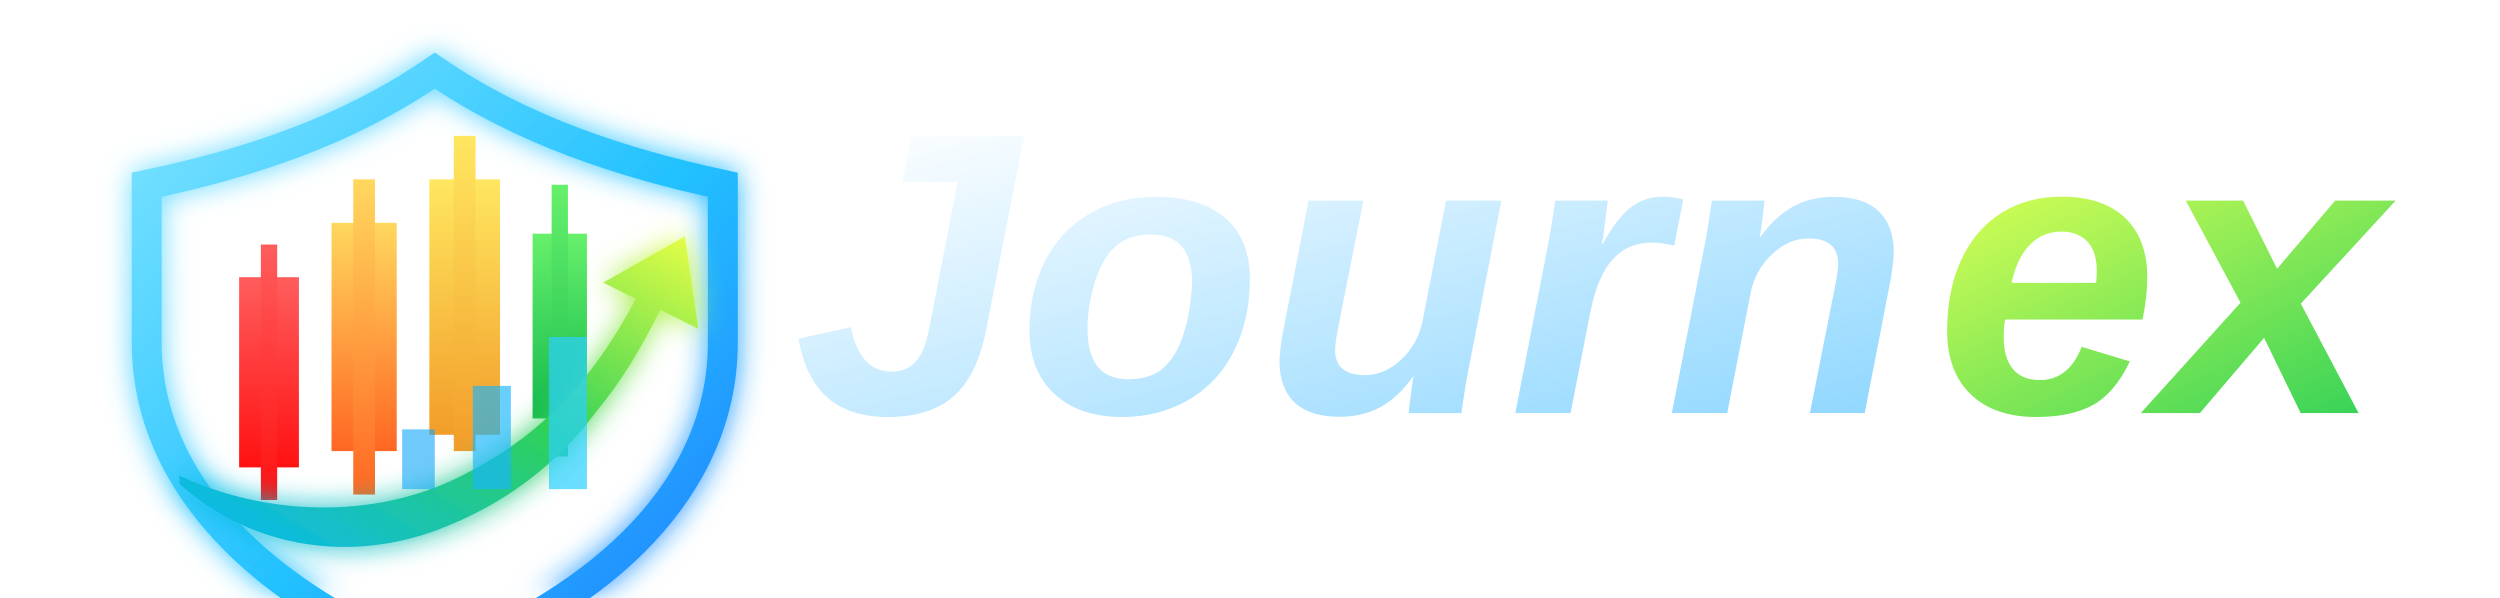
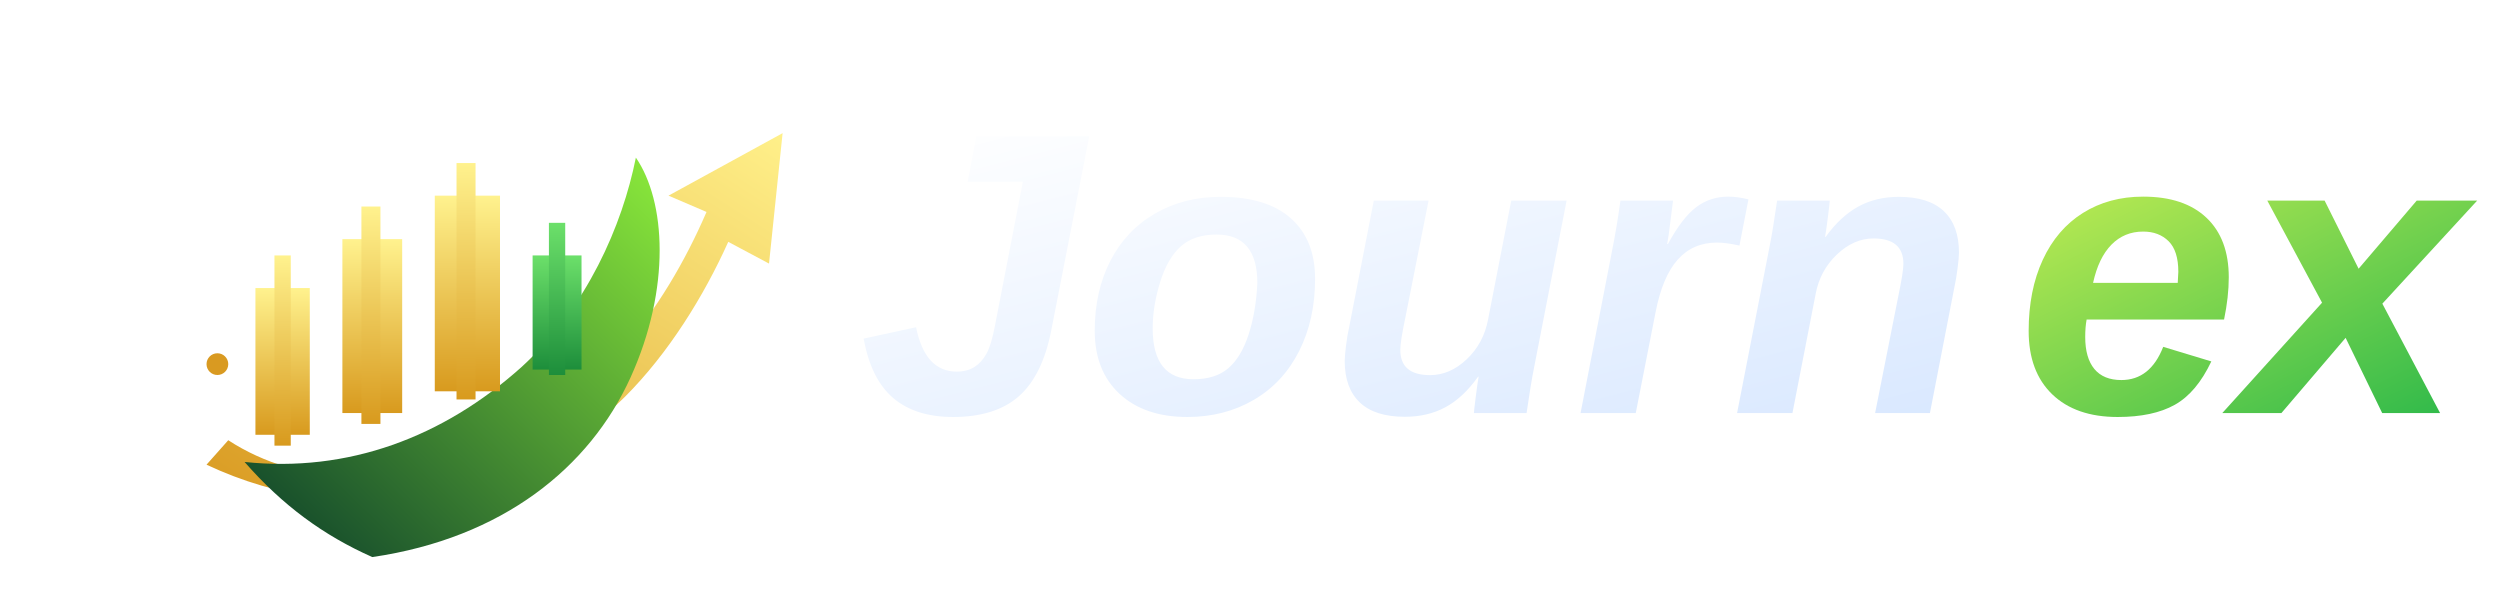
<svg xmlns="http://www.w3.org/2000/svg" viewBox="0 0 920 220">
  <defs>
-     <linearGradient id="shieldLine" x1="0%" y1="0%" x2="100%" y2="100%">
-       <stop offset="0%" stop-color="#7DE3FF" />
-       <stop offset="55%" stop-color="#22C1FF" />
-       <stop offset="100%" stop-color="#1F7BFF" />
+     <linearGradient id="goldArrow" x1="0%" y1="100%" x2="100%" y2="0%">
+       <stop offset="0%" stop-color="#D99A21" />
+       <stop offset="100%" stop-color="#FFF08A" />
    </linearGradient>
-     <linearGradient id="arrowGrad" x1="0%" y1="100%" x2="100%" y2="0%">
-       <stop offset="0%" stop-color="#06B6FF" />
-       <stop offset="55%" stop-color="#30D158" />
-       <stop offset="100%" stop-color="#E9FF45" />
+     <linearGradient id="greenTail" x1="0%" y1="100%" x2="100%" y2="0%">
+       <stop offset="0%" stop-color="#0A3D2A" />
+       <stop offset="100%" stop-color="#8CEB3B" />
    </linearGradient>
    <linearGradient id="txtMain" x1="0%" y1="0%" x2="100%" y2="100%">
      <stop offset="0%" stop-color="#FFFFFF" />
-       <stop offset="100%" stop-color="#8FD7FF" />
+       <stop offset="100%" stop-color="#D9E8FF" />
    </linearGradient>
    <linearGradient id="txtEx" x1="0%" y1="0%" x2="100%" y2="100%">
-       <stop offset="0%" stop-color="#D8FF55" />
-       <stop offset="100%" stop-color="#30D158" />
+       <stop offset="0%" stop-color="#BDEB52" />
+       <stop offset="100%" stop-color="#2BB84A" />
    </linearGradient>
-     <linearGradient id="cRed" x1="0%" y1="0%" x2="0%" y2="100%">
-       <stop offset="0%" stop-color="#FF5D5D" />
-       <stop offset="100%" stop-color="#FF1111" />
-     </linearGradient>
-     <linearGradient id="cOrange" x1="0%" y1="0%" x2="0%" y2="100%">
-       <stop offset="0%" stop-color="#FFD85E" />
-       <stop offset="100%" stop-color="#FF6723" />
-     </linearGradient>
-     <linearGradient id="cYellow" x1="0%" y1="0%" x2="0%" y2="100%">
-       <stop offset="0%" stop-color="#FFE760" />
-       <stop offset="100%" stop-color="#F29D2A" />
+     <linearGradient id="cGold" x1="0%" y1="0%" x2="0%" y2="100%">
+       <stop offset="0%" stop-color="#FFF28E" />
+       <stop offset="100%" stop-color="#D89A1E" />
    </linearGradient>
    <linearGradient id="cGreen" x1="0%" y1="0%" x2="0%" y2="100%">
-       <stop offset="0%" stop-color="#66F06B" />
-       <stop offset="100%" stop-color="#13B84D" />
+       <stop offset="0%" stop-color="#6CE06A" />
+       <stop offset="100%" stop-color="#1D8E3B" />
    </linearGradient>
-     <filter id="neonGlow" x="-40%" y="-40%" width="180%" height="180%">
-       <feGaussianBlur stdDeviation="5" result="blur" />
-       <feMerge>
-         <feMergeNode in="blur" />
-         <feMergeNode in="SourceGraphic" />
-       </feMerge>
-     </filter>
  </defs>
-   <g transform="translate(10,8)">
-     <path d="M150 18C118 40 82 52 44 60V118c0 53 44 94 106 118 63-24 106-65 106-118V60C219 52 182 40 150 18z" fill="none" stroke="url(#shieldLine)" stroke-width="11" filter="url(#neonGlow)" />
-     <g>
-       <rect x="78" y="94" width="22" height="70" fill="url(#cRed)" />
-       <rect x="86" y="82" width="6" height="94" fill="url(#cRed)" />
-       <rect x="112" y="74" width="24" height="84" fill="url(#cOrange)" />
-       <rect x="120" y="58" width="8" height="116" fill="url(#cOrange)" />
-       <rect x="148" y="58" width="26" height="94" fill="url(#cYellow)" />
-       <rect x="157" y="42" width="8" height="116" fill="url(#cYellow)" />
-       <rect x="186" y="78" width="20" height="68" fill="url(#cGreen)" />
-       <rect x="193" y="60" width="6" height="100" fill="url(#cGreen)" />
-     </g>
-     <path d="M56 170c24 22 60 30 95 17 24-9 44-24 58-43 10-12 17-24 24-38l14 7-5-34-30 17 12 6c-17 32-37 52-66 66-31 15-70 14-102-1z" fill="url(#arrowGrad)" filter="url(#neonGlow)" />
-     <rect x="138" y="150" width="12" height="22" fill="#11A6F8" opacity="0.6" />
-     <rect x="164" y="134" width="14" height="38" fill="#17B5FF" opacity="0.65" />
-     <rect x="192" y="116" width="14" height="56" fill="#2BD0FF" opacity="0.7" />
+   <g transform="translate(20,16)">
+     <path d="M64 146c26 17 64 19 99 2 36-17 61-49 77-86l-14-6 42-23-5 48-15-8c-9 20-22 41-38 57-39 39-101 50-154 25z" fill="url(#goldArrow)" />
+     <path d="M70 154c38 4 73-9 102-35 24-22 37-52 42-77 11 16 13 48-2 81-15 33-47 59-95 66-18-8-33-19-47-35z" fill="url(#greenTail)" />
+     <rect x="74" y="90" width="20" height="54" fill="url(#cGold)" />
+     <rect x="81" y="78" width="6" height="70" fill="url(#cGold)" />
+     <rect x="106" y="72" width="22" height="64" fill="url(#cGold)" />
+     <rect x="113" y="60" width="7" height="80" fill="url(#cGold)" />
+     <rect x="140" y="56" width="24" height="72" fill="url(#cGold)" />
+     <rect x="148" y="44" width="7" height="87" fill="url(#cGold)" />
+     <rect x="176" y="78" width="18" height="42" fill="url(#cGreen)" />
+     <rect x="182" y="66" width="6" height="56" fill="url(#cGreen)" />
+     <circle cx="60" cy="118" r="4" fill="#D99A21" />
  </g>
-   <g transform="translate(292,152)">
+   <g transform="translate(316,152)">
    <text x="0" y="0" font-size="148" font-weight="700" font-style="italic" font-family="Segoe UI, Arial, sans-serif" fill="url(#txtMain)">Journ</text>
-     <text x="420" y="0" font-size="148" font-weight="700" font-style="italic" font-family="Segoe UI, Arial, sans-serif" fill="url(#txtEx)">ex</text>
+     <text x="426" y="0" font-size="148" font-weight="700" font-style="italic" font-family="Segoe UI, Arial, sans-serif" fill="url(#txtEx)">ex</text>
  </g>
</svg>
